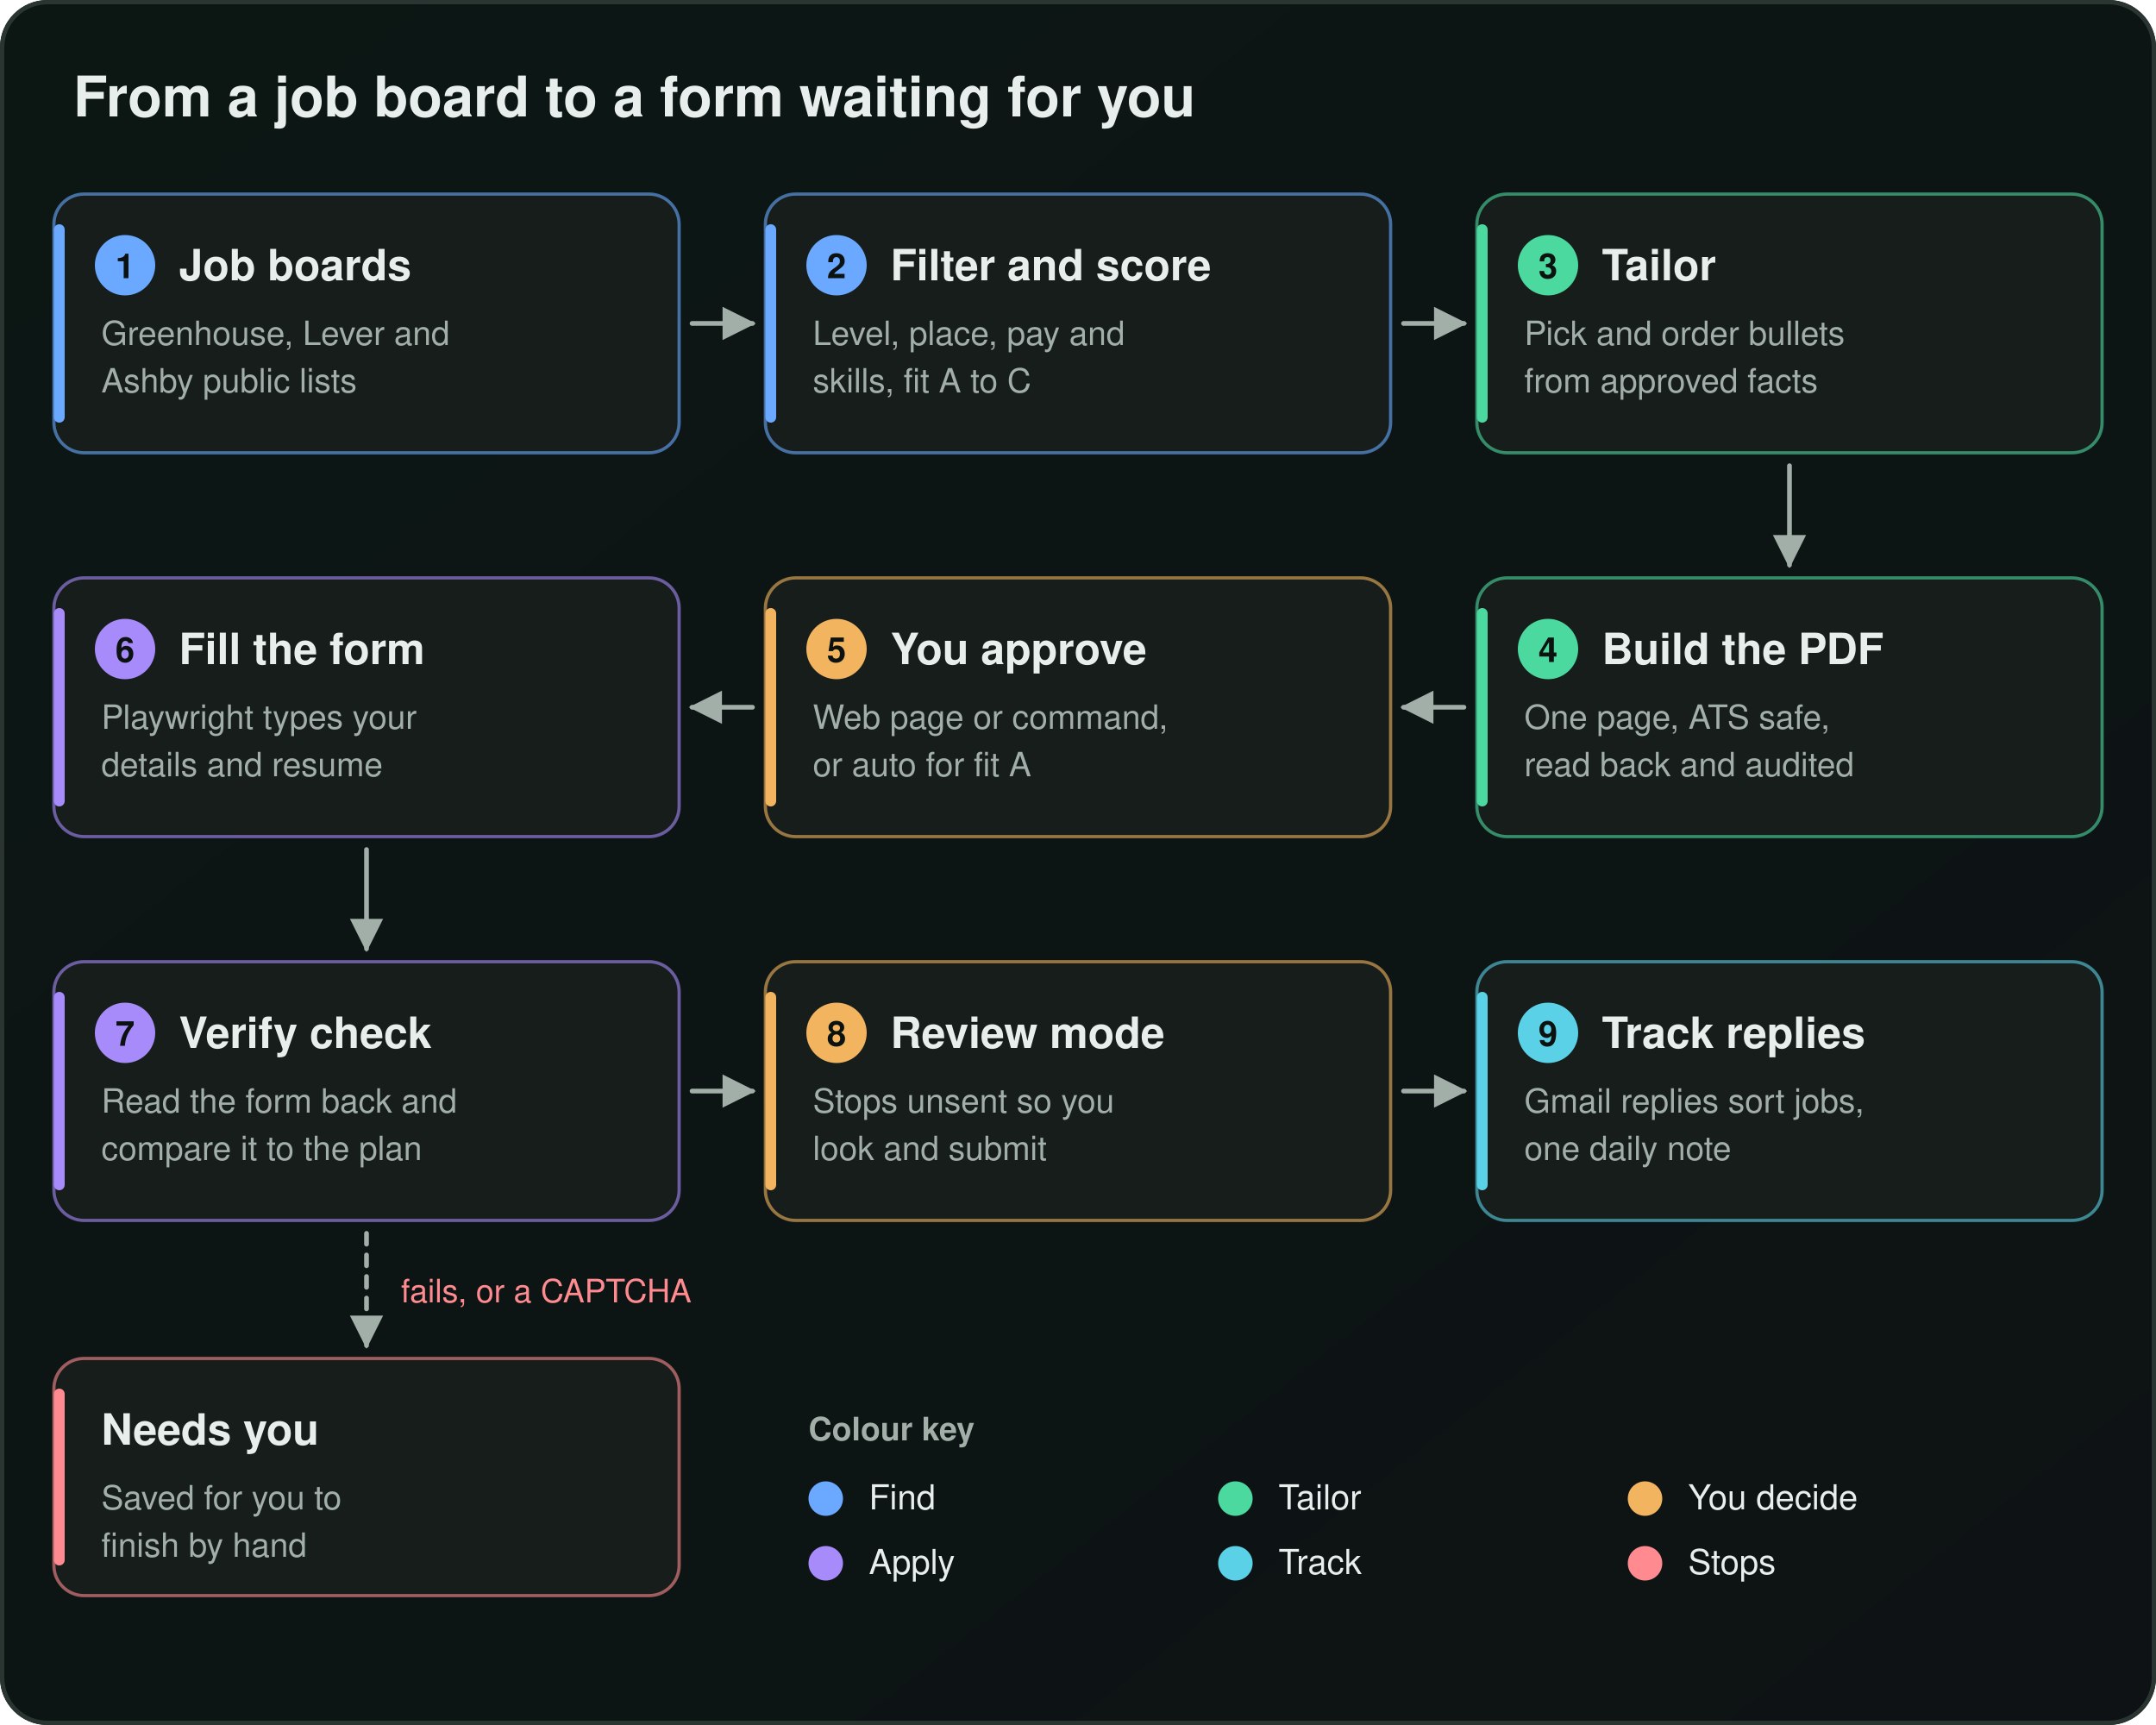
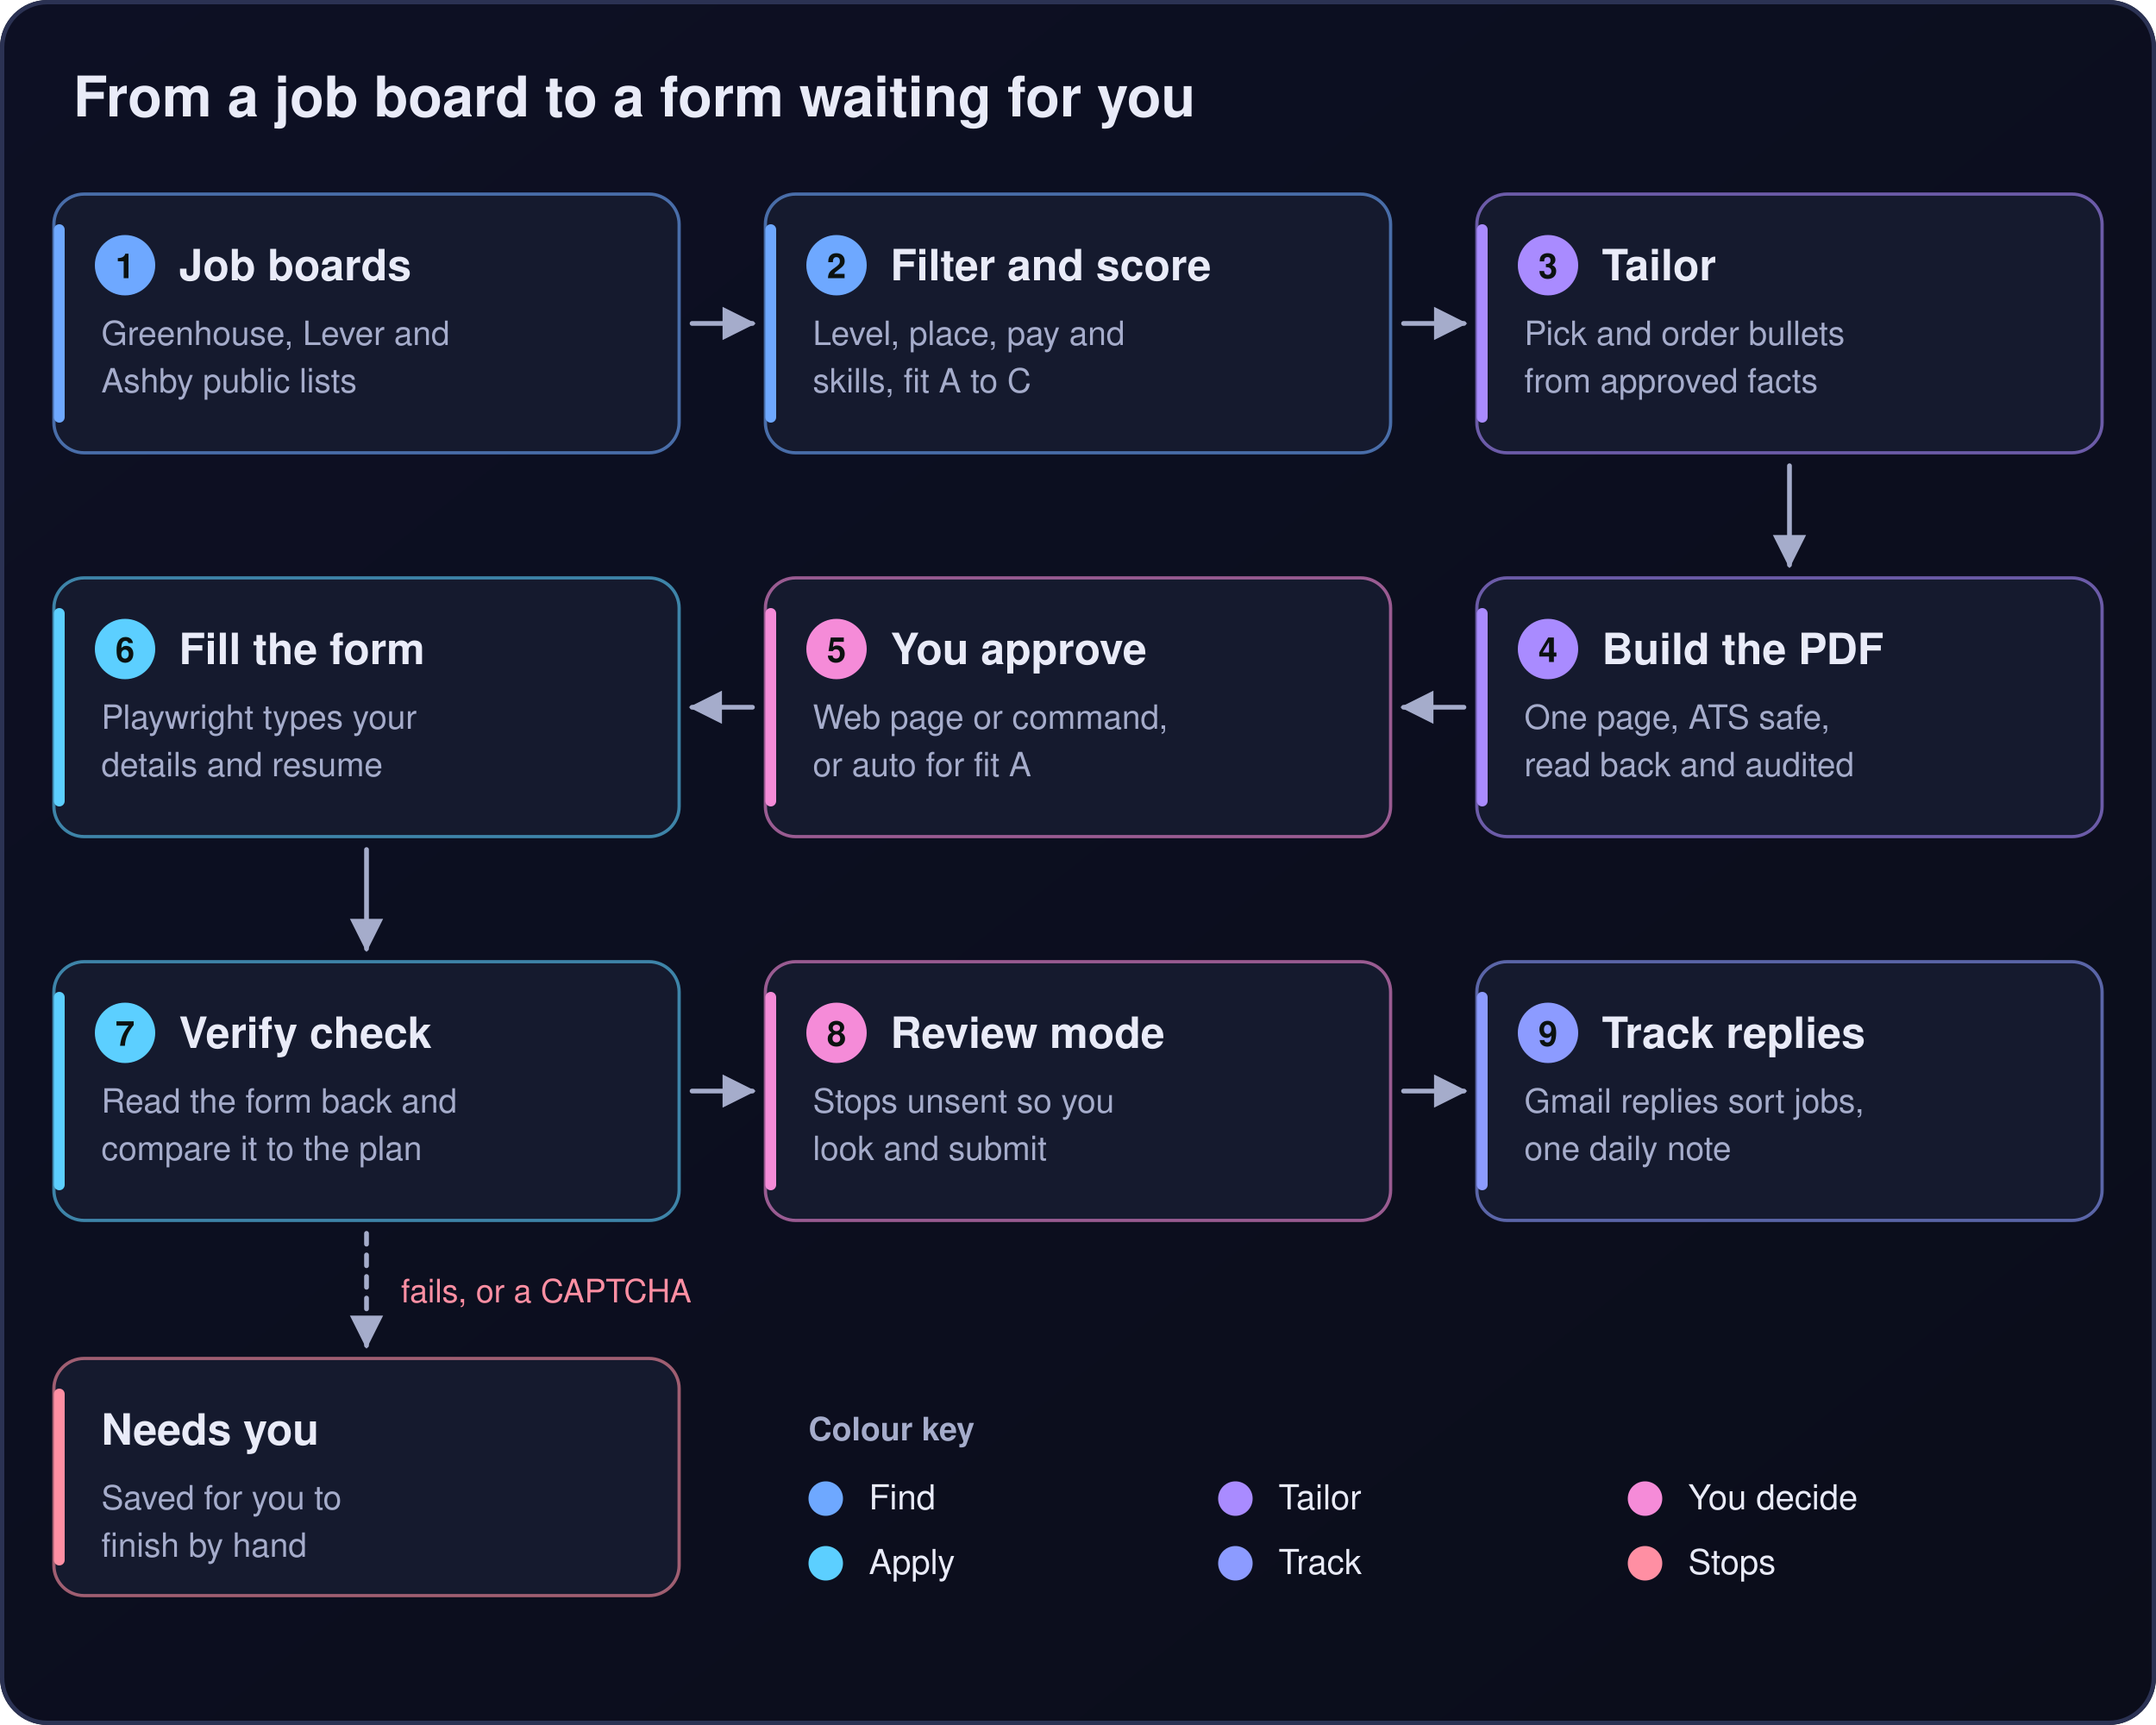
<svg xmlns="http://www.w3.org/2000/svg" width="1000" height="800" viewBox="0 0 1000 800" role="img" aria-labelledby="t d" font-family="-apple-system, BlinkMacSystemFont, 'Segoe UI', Helvetica, Arial, sans-serif">
  <defs>
    <marker id="arrow" viewBox="0 0 10 10" refX="9" refY="5" markerWidth="7" markerHeight="7" orient="auto-start-reverse">
-       <path d="M0 0 L10 5 L0 10 z" fill="#a2aea8" />
+       <path d="M0 0 L10 5 L0 10 z" fill="#a5accb" />
    </marker>
    <linearGradient id="plate" x1="0" y1="0" x2="1" y2="1">
-       <stop offset="0" stop-color="#0c1714" />
-       <stop offset="1" stop-color="#0e1214" />
+       <stop offset="0" stop-color="#0d1024" />
+       <stop offset="1" stop-color="#0b0d1a" />
    </linearGradient>
  </defs>
  <rect width="1000" height="800" rx="22" fill="url(#plate)" />
-   <rect x="1" y="1" width="998" height="798" rx="21" fill="none" stroke="#2a3531" stroke-width="2" />
-   <text x="34" y="54" font-size="26" font-weight="700" fill="#e8eeeb" text-anchor="start">From a job board to a form waiting for you</text>
-   <rect x="25" y="90" width="290" height="120" rx="14" fill="#161d1b" stroke="#6aa9ff" stroke-opacity="0.6" stroke-width="1.5" />
-   <rect x="25" y="104" width="5" height="92" rx="2.5" fill="#6aa9ff" />
-   <circle cx="58" cy="123" r="14" fill="#6aa9ff" />
+   <rect x="1" y="1" width="998" height="798" rx="21" fill="none" stroke="#2b3253" stroke-width="2" />
+   <text x="34" y="54" font-size="26" font-weight="700" fill="#e9ebf8" text-anchor="start">From a job board to a form waiting for you</text>
+   <rect x="25" y="90" width="290" height="120" rx="14" fill="#151a2e" stroke="#6ea8ff" stroke-opacity="0.6" stroke-width="1.5" />
+   <rect x="25" y="104" width="5" height="92" rx="2.5" fill="#6ea8ff" />
+   <circle cx="58" cy="123" r="14" fill="#6ea8ff" />
  <text x="58" y="129" font-size="16" font-weight="700" fill="#0b1210" text-anchor="middle">1</text>
-   <text x="83" y="130" font-size="20" font-weight="650" fill="#e8eeeb" text-anchor="start">Job boards</text>
-   <text x="47" y="160" font-size="15.5" font-weight="400" fill="#a2aea8" text-anchor="start">Greenhouse, Lever and</text>
-   <text x="47" y="182" font-size="15.5" font-weight="400" fill="#a2aea8" text-anchor="start">Ashby public lists</text>
-   <rect x="355" y="90" width="290" height="120" rx="14" fill="#161d1b" stroke="#6aa9ff" stroke-opacity="0.6" stroke-width="1.5" />
-   <rect x="355" y="104" width="5" height="92" rx="2.5" fill="#6aa9ff" />
-   <circle cx="388" cy="123" r="14" fill="#6aa9ff" />
+   <text x="83" y="130" font-size="20" font-weight="650" fill="#e9ebf8" text-anchor="start">Job boards</text>
+   <text x="47" y="160" font-size="15.5" font-weight="400" fill="#a5accb" text-anchor="start">Greenhouse, Lever and</text>
+   <text x="47" y="182" font-size="15.5" font-weight="400" fill="#a5accb" text-anchor="start">Ashby public lists</text>
+   <rect x="355" y="90" width="290" height="120" rx="14" fill="#151a2e" stroke="#6ea8ff" stroke-opacity="0.6" stroke-width="1.5" />
+   <rect x="355" y="104" width="5" height="92" rx="2.5" fill="#6ea8ff" />
+   <circle cx="388" cy="123" r="14" fill="#6ea8ff" />
  <text x="388" y="129" font-size="16" font-weight="700" fill="#0b1210" text-anchor="middle">2</text>
-   <text x="413" y="130" font-size="20" font-weight="650" fill="#e8eeeb" text-anchor="start">Filter and score</text>
-   <text x="377" y="160" font-size="15.5" font-weight="400" fill="#a2aea8" text-anchor="start">Level, place, pay and</text>
-   <text x="377" y="182" font-size="15.5" font-weight="400" fill="#a2aea8" text-anchor="start">skills, fit A to C</text>
-   <rect x="685" y="90" width="290" height="120" rx="14" fill="#161d1b" stroke="#4cd9a0" stroke-opacity="0.6" stroke-width="1.5" />
-   <rect x="685" y="104" width="5" height="92" rx="2.5" fill="#4cd9a0" />
-   <circle cx="718" cy="123" r="14" fill="#4cd9a0" />
+   <text x="413" y="130" font-size="20" font-weight="650" fill="#e9ebf8" text-anchor="start">Filter and score</text>
+   <text x="377" y="160" font-size="15.5" font-weight="400" fill="#a5accb" text-anchor="start">Level, place, pay and</text>
+   <text x="377" y="182" font-size="15.5" font-weight="400" fill="#a5accb" text-anchor="start">skills, fit A to C</text>
+   <rect x="685" y="90" width="290" height="120" rx="14" fill="#151a2e" stroke="#a98bff" stroke-opacity="0.6" stroke-width="1.5" />
+   <rect x="685" y="104" width="5" height="92" rx="2.5" fill="#a98bff" />
+   <circle cx="718" cy="123" r="14" fill="#a98bff" />
  <text x="718" y="129" font-size="16" font-weight="700" fill="#0b1210" text-anchor="middle">3</text>
-   <text x="743" y="130" font-size="20" font-weight="650" fill="#e8eeeb" text-anchor="start">Tailor</text>
-   <text x="707" y="160" font-size="15.5" font-weight="400" fill="#a2aea8" text-anchor="start">Pick and order bullets</text>
-   <text x="707" y="182" font-size="15.5" font-weight="400" fill="#a2aea8" text-anchor="start">from approved facts</text>
-   <rect x="685" y="268" width="290" height="120" rx="14" fill="#161d1b" stroke="#4cd9a0" stroke-opacity="0.6" stroke-width="1.5" />
-   <rect x="685" y="282" width="5" height="92" rx="2.5" fill="#4cd9a0" />
-   <circle cx="718" cy="301" r="14" fill="#4cd9a0" />
+   <text x="743" y="130" font-size="20" font-weight="650" fill="#e9ebf8" text-anchor="start">Tailor</text>
+   <text x="707" y="160" font-size="15.5" font-weight="400" fill="#a5accb" text-anchor="start">Pick and order bullets</text>
+   <text x="707" y="182" font-size="15.5" font-weight="400" fill="#a5accb" text-anchor="start">from approved facts</text>
+   <rect x="685" y="268" width="290" height="120" rx="14" fill="#151a2e" stroke="#a98bff" stroke-opacity="0.6" stroke-width="1.5" />
+   <rect x="685" y="282" width="5" height="92" rx="2.5" fill="#a98bff" />
+   <circle cx="718" cy="301" r="14" fill="#a98bff" />
  <text x="718" y="307" font-size="16" font-weight="700" fill="#0b1210" text-anchor="middle">4</text>
-   <text x="743" y="308" font-size="20" font-weight="650" fill="#e8eeeb" text-anchor="start">Build the PDF</text>
-   <text x="707" y="338" font-size="15.5" font-weight="400" fill="#a2aea8" text-anchor="start">One page, ATS safe,</text>
-   <text x="707" y="360" font-size="15.5" font-weight="400" fill="#a2aea8" text-anchor="start">read back and audited</text>
-   <rect x="355" y="268" width="290" height="120" rx="14" fill="#161d1b" stroke="#f2b45e" stroke-opacity="0.6" stroke-width="1.5" />
-   <rect x="355" y="282" width="5" height="92" rx="2.5" fill="#f2b45e" />
-   <circle cx="388" cy="301" r="14" fill="#f2b45e" />
+   <text x="743" y="308" font-size="20" font-weight="650" fill="#e9ebf8" text-anchor="start">Build the PDF</text>
+   <text x="707" y="338" font-size="15.5" font-weight="400" fill="#a5accb" text-anchor="start">One page, ATS safe,</text>
+   <text x="707" y="360" font-size="15.5" font-weight="400" fill="#a5accb" text-anchor="start">read back and audited</text>
+   <rect x="355" y="268" width="290" height="120" rx="14" fill="#151a2e" stroke="#f58bd8" stroke-opacity="0.6" stroke-width="1.5" />
+   <rect x="355" y="282" width="5" height="92" rx="2.5" fill="#f58bd8" />
+   <circle cx="388" cy="301" r="14" fill="#f58bd8" />
  <text x="388" y="307" font-size="16" font-weight="700" fill="#0b1210" text-anchor="middle">5</text>
-   <text x="413" y="308" font-size="20" font-weight="650" fill="#e8eeeb" text-anchor="start">You approve</text>
-   <text x="377" y="338" font-size="15.5" font-weight="400" fill="#a2aea8" text-anchor="start">Web page or command,</text>
-   <text x="377" y="360" font-size="15.5" font-weight="400" fill="#a2aea8" text-anchor="start">or auto for fit A</text>
-   <rect x="25" y="268" width="290" height="120" rx="14" fill="#161d1b" stroke="#a78bfa" stroke-opacity="0.6" stroke-width="1.5" />
-   <rect x="25" y="282" width="5" height="92" rx="2.5" fill="#a78bfa" />
-   <circle cx="58" cy="301" r="14" fill="#a78bfa" />
+   <text x="413" y="308" font-size="20" font-weight="650" fill="#e9ebf8" text-anchor="start">You approve</text>
+   <text x="377" y="338" font-size="15.5" font-weight="400" fill="#a5accb" text-anchor="start">Web page or command,</text>
+   <text x="377" y="360" font-size="15.5" font-weight="400" fill="#a5accb" text-anchor="start">or auto for fit A</text>
+   <rect x="25" y="268" width="290" height="120" rx="14" fill="#151a2e" stroke="#5ccfff" stroke-opacity="0.6" stroke-width="1.5" />
+   <rect x="25" y="282" width="5" height="92" rx="2.5" fill="#5ccfff" />
+   <circle cx="58" cy="301" r="14" fill="#5ccfff" />
  <text x="58" y="307" font-size="16" font-weight="700" fill="#0b1210" text-anchor="middle">6</text>
-   <text x="83" y="308" font-size="20" font-weight="650" fill="#e8eeeb" text-anchor="start">Fill the form</text>
-   <text x="47" y="338" font-size="15.5" font-weight="400" fill="#a2aea8" text-anchor="start">Playwright types your</text>
-   <text x="47" y="360" font-size="15.5" font-weight="400" fill="#a2aea8" text-anchor="start">details and resume</text>
-   <rect x="25" y="446" width="290" height="120" rx="14" fill="#161d1b" stroke="#a78bfa" stroke-opacity="0.6" stroke-width="1.5" />
-   <rect x="25" y="460" width="5" height="92" rx="2.5" fill="#a78bfa" />
-   <circle cx="58" cy="479" r="14" fill="#a78bfa" />
+   <text x="83" y="308" font-size="20" font-weight="650" fill="#e9ebf8" text-anchor="start">Fill the form</text>
+   <text x="47" y="338" font-size="15.5" font-weight="400" fill="#a5accb" text-anchor="start">Playwright types your</text>
+   <text x="47" y="360" font-size="15.5" font-weight="400" fill="#a5accb" text-anchor="start">details and resume</text>
+   <rect x="25" y="446" width="290" height="120" rx="14" fill="#151a2e" stroke="#5ccfff" stroke-opacity="0.6" stroke-width="1.5" />
+   <rect x="25" y="460" width="5" height="92" rx="2.5" fill="#5ccfff" />
+   <circle cx="58" cy="479" r="14" fill="#5ccfff" />
  <text x="58" y="485" font-size="16" font-weight="700" fill="#0b1210" text-anchor="middle">7</text>
-   <text x="83" y="486" font-size="20" font-weight="650" fill="#e8eeeb" text-anchor="start">Verify check</text>
-   <text x="47" y="516" font-size="15.5" font-weight="400" fill="#a2aea8" text-anchor="start">Read the form back and</text>
-   <text x="47" y="538" font-size="15.5" font-weight="400" fill="#a2aea8" text-anchor="start">compare it to the plan</text>
-   <rect x="355" y="446" width="290" height="120" rx="14" fill="#161d1b" stroke="#f2b45e" stroke-opacity="0.6" stroke-width="1.5" />
-   <rect x="355" y="460" width="5" height="92" rx="2.5" fill="#f2b45e" />
-   <circle cx="388" cy="479" r="14" fill="#f2b45e" />
+   <text x="83" y="486" font-size="20" font-weight="650" fill="#e9ebf8" text-anchor="start">Verify check</text>
+   <text x="47" y="516" font-size="15.5" font-weight="400" fill="#a5accb" text-anchor="start">Read the form back and</text>
+   <text x="47" y="538" font-size="15.5" font-weight="400" fill="#a5accb" text-anchor="start">compare it to the plan</text>
+   <rect x="355" y="446" width="290" height="120" rx="14" fill="#151a2e" stroke="#f58bd8" stroke-opacity="0.6" stroke-width="1.5" />
+   <rect x="355" y="460" width="5" height="92" rx="2.5" fill="#f58bd8" />
+   <circle cx="388" cy="479" r="14" fill="#f58bd8" />
  <text x="388" y="485" font-size="16" font-weight="700" fill="#0b1210" text-anchor="middle">8</text>
-   <text x="413" y="486" font-size="20" font-weight="650" fill="#e8eeeb" text-anchor="start">Review mode</text>
-   <text x="377" y="516" font-size="15.5" font-weight="400" fill="#a2aea8" text-anchor="start">Stops unsent so you</text>
-   <text x="377" y="538" font-size="15.5" font-weight="400" fill="#a2aea8" text-anchor="start">look and submit</text>
-   <rect x="685" y="446" width="290" height="120" rx="14" fill="#161d1b" stroke="#5ad1e6" stroke-opacity="0.6" stroke-width="1.5" />
-   <rect x="685" y="460" width="5" height="92" rx="2.5" fill="#5ad1e6" />
-   <circle cx="718" cy="479" r="14" fill="#5ad1e6" />
+   <text x="413" y="486" font-size="20" font-weight="650" fill="#e9ebf8" text-anchor="start">Review mode</text>
+   <text x="377" y="516" font-size="15.5" font-weight="400" fill="#a5accb" text-anchor="start">Stops unsent so you</text>
+   <text x="377" y="538" font-size="15.5" font-weight="400" fill="#a5accb" text-anchor="start">look and submit</text>
+   <rect x="685" y="446" width="290" height="120" rx="14" fill="#151a2e" stroke="#8c9bff" stroke-opacity="0.6" stroke-width="1.5" />
+   <rect x="685" y="460" width="5" height="92" rx="2.5" fill="#8c9bff" />
+   <circle cx="718" cy="479" r="14" fill="#8c9bff" />
  <text x="718" y="485" font-size="16" font-weight="700" fill="#0b1210" text-anchor="middle">9</text>
-   <text x="743" y="486" font-size="20" font-weight="650" fill="#e8eeeb" text-anchor="start">Track replies</text>
-   <text x="707" y="516" font-size="15.5" font-weight="400" fill="#a2aea8" text-anchor="start">Gmail replies sort jobs,</text>
-   <text x="707" y="538" font-size="15.5" font-weight="400" fill="#a2aea8" text-anchor="start">one daily note</text>
-   <line x1="321" y1="150.0" x2="349" y2="150.0" stroke="#a2aea8" stroke-width="2.2" stroke-linecap="round" marker-end="url(#arrow)" />
-   <line x1="651" y1="150.0" x2="679" y2="150.0" stroke="#a2aea8" stroke-width="2.2" stroke-linecap="round" marker-end="url(#arrow)" />
-   <line x1="321" y1="506.0" x2="349" y2="506.0" stroke="#a2aea8" stroke-width="2.2" stroke-linecap="round" marker-end="url(#arrow)" />
-   <line x1="651" y1="506.0" x2="679" y2="506.0" stroke="#a2aea8" stroke-width="2.2" stroke-linecap="round" marker-end="url(#arrow)" />
-   <line x1="679" y1="328.0" x2="651" y2="328.0" stroke="#a2aea8" stroke-width="2.2" stroke-linecap="round" marker-end="url(#arrow)" />
-   <line x1="349" y1="328.0" x2="321" y2="328.0" stroke="#a2aea8" stroke-width="2.2" stroke-linecap="round" marker-end="url(#arrow)" />
-   <line x1="830.0" y1="216" x2="830.0" y2="262" stroke="#a2aea8" stroke-width="2.2" stroke-linecap="round" marker-end="url(#arrow)" />
-   <line x1="170.0" y1="394" x2="170.0" y2="440" stroke="#a2aea8" stroke-width="2.2" stroke-linecap="round" marker-end="url(#arrow)" />
-   <line x1="170.0" y1="572" x2="170.0" y2="624" stroke="#a2aea8" stroke-width="2.2" stroke-linecap="round" stroke-dasharray="5 5" marker-end="url(#arrow)" />
-   <text x="186.0" y="604" font-size="15" font-weight="500" fill="#ff8a8f" text-anchor="start">fails, or a CAPTCHA</text>
-   <rect x="25" y="630" width="290" height="110" rx="14" fill="#161d1b" stroke="#ff8a8f" stroke-opacity="0.6" stroke-width="1.5" />
-   <rect x="25" y="644" width="5" height="82" rx="2.5" fill="#ff8a8f" />
-   <text x="47" y="670" font-size="20" font-weight="650" fill="#e8eeeb" text-anchor="start">Needs you</text>
-   <text x="47" y="700" font-size="15.5" font-weight="400" fill="#a2aea8" text-anchor="start">Saved for you to</text>
-   <text x="47" y="722" font-size="15.5" font-weight="400" fill="#a2aea8" text-anchor="start">finish by hand</text>
-   <text x="375" y="668" font-size="15" font-weight="650" fill="#a2aea8" text-anchor="start">Colour key</text>
-   <circle cx="383" cy="695" r="8" fill="#6aa9ff" />
-   <text x="403" y="700" font-size="16" font-weight="400" fill="#e8eeeb" text-anchor="start">Find</text>
-   <circle cx="573" cy="695" r="8" fill="#4cd9a0" />
-   <text x="593" y="700" font-size="16" font-weight="400" fill="#e8eeeb" text-anchor="start">Tailor</text>
-   <circle cx="763" cy="695" r="8" fill="#f2b45e" />
-   <text x="783" y="700" font-size="16" font-weight="400" fill="#e8eeeb" text-anchor="start">You decide</text>
-   <circle cx="383" cy="725" r="8" fill="#a78bfa" />
-   <text x="403" y="730" font-size="16" font-weight="400" fill="#e8eeeb" text-anchor="start">Apply</text>
-   <circle cx="573" cy="725" r="8" fill="#5ad1e6" />
-   <text x="593" y="730" font-size="16" font-weight="400" fill="#e8eeeb" text-anchor="start">Track</text>
-   <circle cx="763" cy="725" r="8" fill="#ff8a8f" />
-   <text x="783" y="730" font-size="16" font-weight="400" fill="#e8eeeb" text-anchor="start">Stops</text>
+   <text x="743" y="486" font-size="20" font-weight="650" fill="#e9ebf8" text-anchor="start">Track replies</text>
+   <text x="707" y="516" font-size="15.5" font-weight="400" fill="#a5accb" text-anchor="start">Gmail replies sort jobs,</text>
+   <text x="707" y="538" font-size="15.5" font-weight="400" fill="#a5accb" text-anchor="start">one daily note</text>
+   <line x1="321" y1="150.0" x2="349" y2="150.0" stroke="#a5accb" stroke-width="2.2" stroke-linecap="round" marker-end="url(#arrow)" />
+   <line x1="651" y1="150.0" x2="679" y2="150.0" stroke="#a5accb" stroke-width="2.2" stroke-linecap="round" marker-end="url(#arrow)" />
+   <line x1="321" y1="506.0" x2="349" y2="506.0" stroke="#a5accb" stroke-width="2.2" stroke-linecap="round" marker-end="url(#arrow)" />
+   <line x1="651" y1="506.0" x2="679" y2="506.0" stroke="#a5accb" stroke-width="2.2" stroke-linecap="round" marker-end="url(#arrow)" />
+   <line x1="679" y1="328.0" x2="651" y2="328.0" stroke="#a5accb" stroke-width="2.2" stroke-linecap="round" marker-end="url(#arrow)" />
+   <line x1="349" y1="328.0" x2="321" y2="328.0" stroke="#a5accb" stroke-width="2.2" stroke-linecap="round" marker-end="url(#arrow)" />
+   <line x1="830.0" y1="216" x2="830.0" y2="262" stroke="#a5accb" stroke-width="2.2" stroke-linecap="round" marker-end="url(#arrow)" />
+   <line x1="170.0" y1="394" x2="170.0" y2="440" stroke="#a5accb" stroke-width="2.2" stroke-linecap="round" marker-end="url(#arrow)" />
+   <line x1="170.0" y1="572" x2="170.0" y2="624" stroke="#a5accb" stroke-width="2.2" stroke-linecap="round" stroke-dasharray="5 5" marker-end="url(#arrow)" />
+   <text x="186.0" y="604" font-size="15" font-weight="500" fill="#ff8fa3" text-anchor="start">fails, or a CAPTCHA</text>
+   <rect x="25" y="630" width="290" height="110" rx="14" fill="#151a2e" stroke="#ff8fa3" stroke-opacity="0.6" stroke-width="1.5" />
+   <rect x="25" y="644" width="5" height="82" rx="2.5" fill="#ff8fa3" />
+   <text x="47" y="670" font-size="20" font-weight="650" fill="#e9ebf8" text-anchor="start">Needs you</text>
+   <text x="47" y="700" font-size="15.5" font-weight="400" fill="#a5accb" text-anchor="start">Saved for you to</text>
+   <text x="47" y="722" font-size="15.5" font-weight="400" fill="#a5accb" text-anchor="start">finish by hand</text>
+   <text x="375" y="668" font-size="15" font-weight="650" fill="#a5accb" text-anchor="start">Colour key</text>
+   <circle cx="383" cy="695" r="8" fill="#6ea8ff" />
+   <text x="403" y="700" font-size="16" font-weight="400" fill="#e9ebf8" text-anchor="start">Find</text>
+   <circle cx="573" cy="695" r="8" fill="#a98bff" />
+   <text x="593" y="700" font-size="16" font-weight="400" fill="#e9ebf8" text-anchor="start">Tailor</text>
+   <circle cx="763" cy="695" r="8" fill="#f58bd8" />
+   <text x="783" y="700" font-size="16" font-weight="400" fill="#e9ebf8" text-anchor="start">You decide</text>
+   <circle cx="383" cy="725" r="8" fill="#5ccfff" />
+   <text x="403" y="730" font-size="16" font-weight="400" fill="#e9ebf8" text-anchor="start">Apply</text>
+   <circle cx="573" cy="725" r="8" fill="#8c9bff" />
+   <text x="593" y="730" font-size="16" font-weight="400" fill="#e9ebf8" text-anchor="start">Track</text>
+   <circle cx="763" cy="725" r="8" fill="#ff8fa3" />
+   <text x="783" y="730" font-size="16" font-weight="400" fill="#e9ebf8" text-anchor="start">Stops</text>
</svg>
